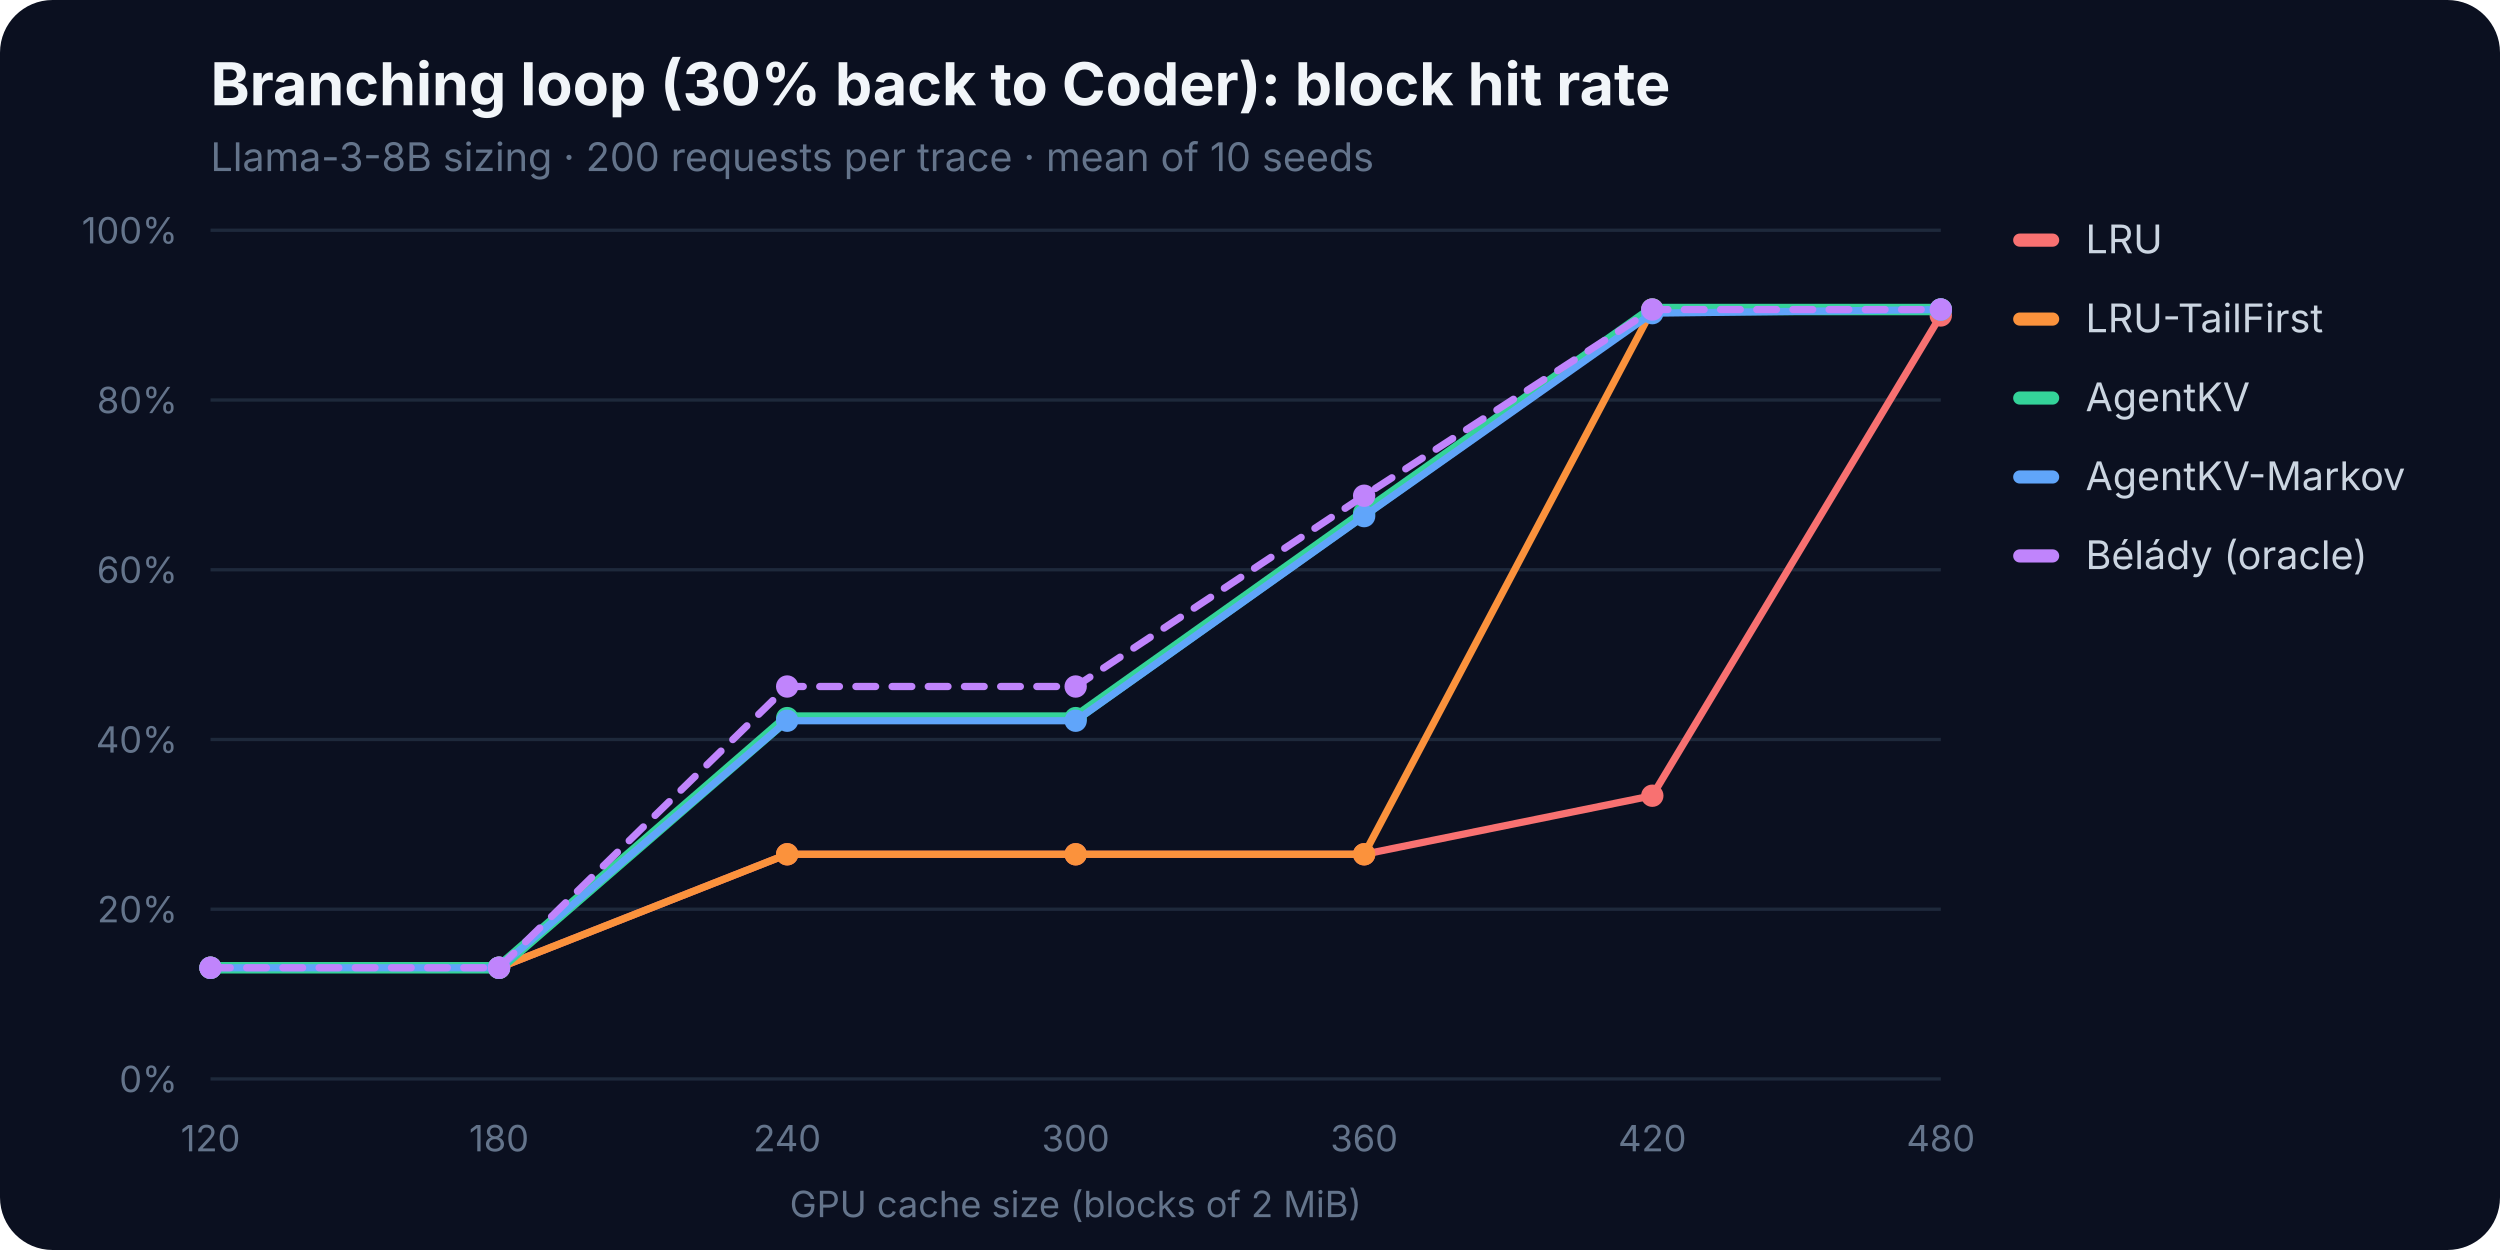
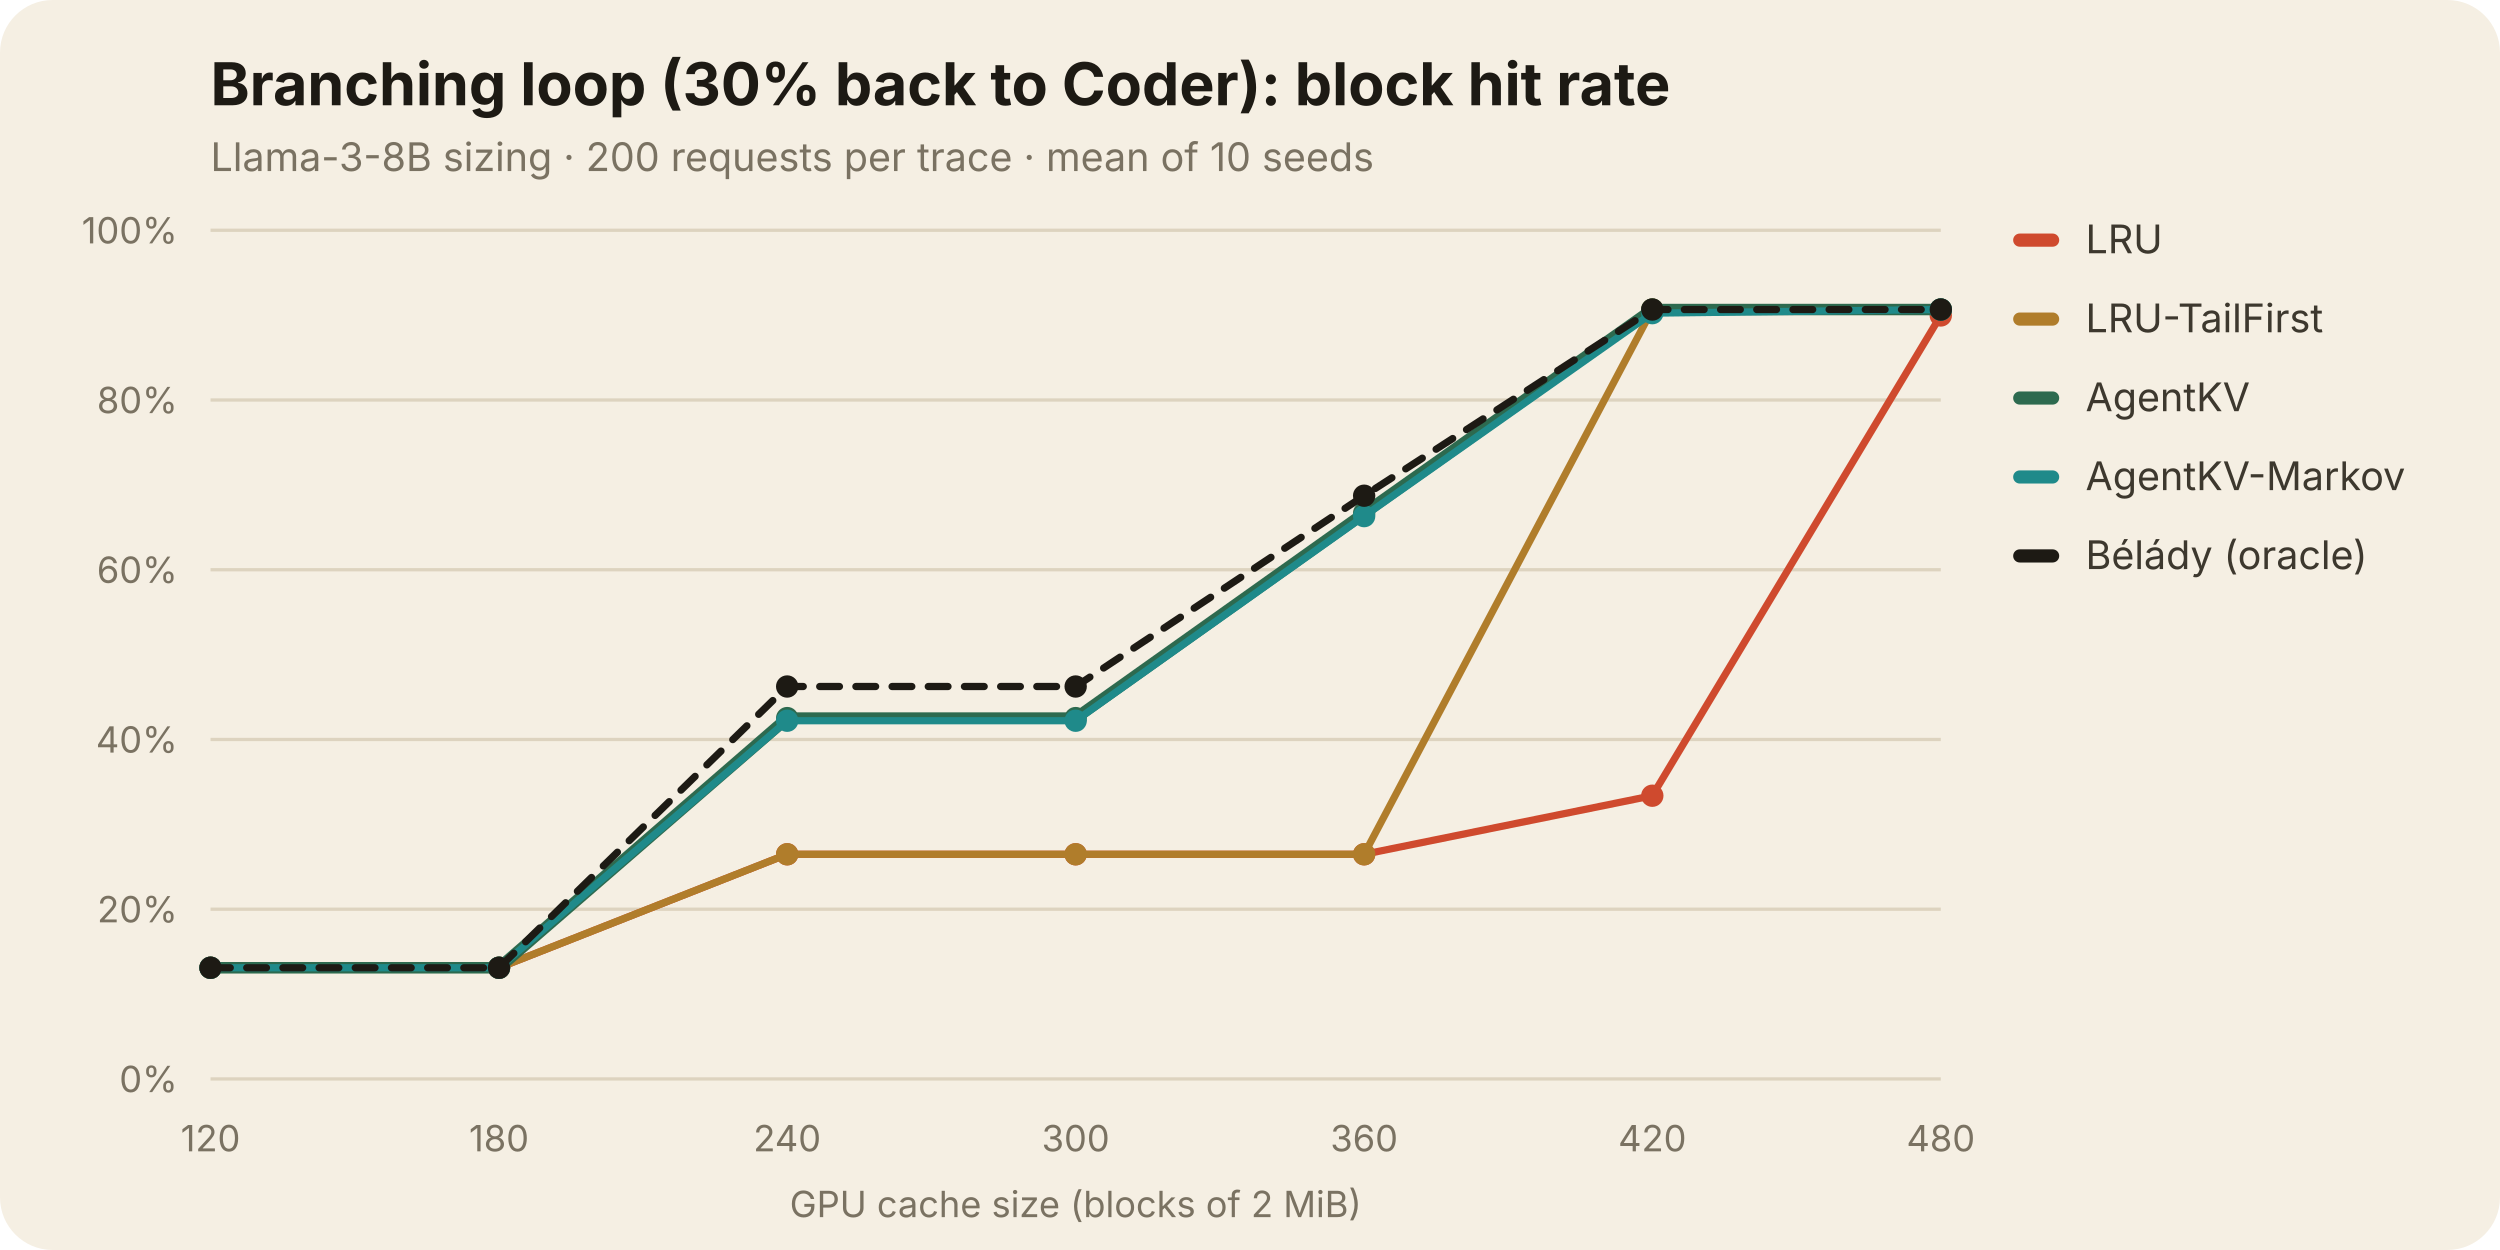
<svg xmlns="http://www.w3.org/2000/svg" viewBox="0 0 760 380" width="760" height="380" font-family="Inter,Segoe UI,Helvetica,Arial,sans-serif">
-   <rect width="760" height="380" rx="16" fill="#0b1020" />
-   <text x="64" y="32" fill="#f1f5f9" font-size="18" font-weight="700">Branching loop (30% back to Coder): block hit rate</text>
-   <text x="64" y="52" fill="#64748b" font-size="12">Llama-3-8B sizing · 200 requests per trace · mean of 10 seeds</text>
-   <line x1="64" y1="328.0" x2="590" y2="328.0" stroke="#1e293b" />
-   <text x="54" y="332.0" fill="#64748b" font-size="11" text-anchor="end">0%</text>
-   <line x1="64" y1="276.4" x2="590" y2="276.4" stroke="#1e293b" />
-   <text x="54" y="280.4" fill="#64748b" font-size="11" text-anchor="end">20%</text>
-   <line x1="64" y1="224.8" x2="590" y2="224.8" stroke="#1e293b" />
-   <text x="54" y="228.8" fill="#64748b" font-size="11" text-anchor="end">40%</text>
-   <line x1="64" y1="173.2" x2="590" y2="173.2" stroke="#1e293b" />
-   <text x="54" y="177.2" fill="#64748b" font-size="11" text-anchor="end">60%</text>
-   <line x1="64" y1="121.6" x2="590" y2="121.6" stroke="#1e293b" />
-   <text x="54" y="125.6" fill="#64748b" font-size="11" text-anchor="end">80%</text>
-   <line x1="64" y1="70.0" x2="590" y2="70.0" stroke="#1e293b" />
-   <text x="54" y="74.0" fill="#64748b" font-size="11" text-anchor="end">100%</text>
-   <text x="64.0" y="350" fill="#64748b" font-size="11" text-anchor="middle">120</text>
-   <text x="151.7" y="350" fill="#64748b" font-size="11" text-anchor="middle">180</text>
-   <text x="239.3" y="350" fill="#64748b" font-size="11" text-anchor="middle">240</text>
-   <text x="327.0" y="350" fill="#64748b" font-size="11" text-anchor="middle">300</text>
-   <text x="414.7" y="350" fill="#64748b" font-size="11" text-anchor="middle">360</text>
-   <text x="502.3" y="350" fill="#64748b" font-size="11" text-anchor="middle">420</text>
-   <text x="590.0" y="350" fill="#64748b" font-size="11" text-anchor="middle">480</text>
-   <text x="327.0" y="370" fill="#64748b" font-size="11" text-anchor="middle">GPU cache size (blocks of 2 MiB)</text>
-   <polyline points="64.0,294.2 151.7,294.2 239.3,259.7 327.0,259.7 414.7,259.7 502.3,241.9 590.0,95.9" fill="none" stroke="#f87171" stroke-width="2.2" stroke-linejoin="round" stroke-linecap="round" />
-   <circle cx="64.0" cy="294.2" r="3.4" fill="#f87171" />
-   <circle cx="151.7" cy="294.2" r="3.4" fill="#f87171" />
-   <circle cx="239.3" cy="259.7" r="3.4" fill="#f87171" />
-   <circle cx="327.0" cy="259.7" r="3.4" fill="#f87171" />
-   <circle cx="414.7" cy="259.7" r="3.4" fill="#f87171" />
-   <circle cx="502.3" cy="241.9" r="3.4" fill="#f87171" />
-   <circle cx="590.0" cy="95.9" r="3.4" fill="#f87171" />
-   <rect x="612" y="71" width="14" height="4" rx="2" fill="#f87171" />
-   <text x="634" y="77" fill="#cbd5e1" font-size="12">LRU</text>
-   <polyline points="64.0,294.2 151.7,294.2 239.3,259.7 327.0,259.7 414.7,259.7 502.3,94.1 590.0,94.1" fill="none" stroke="#fb923c" stroke-width="2.2" stroke-linejoin="round" stroke-linecap="round" />
-   <circle cx="64.0" cy="294.2" r="3.4" fill="#fb923c" />
-   <circle cx="151.7" cy="294.2" r="3.4" fill="#fb923c" />
-   <circle cx="239.3" cy="259.7" r="3.4" fill="#fb923c" />
-   <circle cx="327.0" cy="259.7" r="3.4" fill="#fb923c" />
-   <circle cx="414.7" cy="259.7" r="3.4" fill="#fb923c" />
-   <circle cx="502.3" cy="94.1" r="3.4" fill="#fb923c" />
-   <circle cx="590.0" cy="94.1" r="3.4" fill="#fb923c" />
-   <rect x="612" y="95" width="14" height="4" rx="2" fill="#fb923c" />
-   <text x="634" y="101" fill="#cbd5e1" font-size="12">LRU-TailFirst</text>
-   <polyline points="64.0,294.2 151.7,294.2 239.3,218.3 327.0,218.3 414.7,156.0 502.3,94.1 590.0,94.1" fill="none" stroke="#34d399" stroke-width="3.5" stroke-linejoin="round" stroke-linecap="round" />
-   <circle cx="64.0" cy="294.2" r="3.4" fill="#34d399" />
-   <circle cx="151.7" cy="294.2" r="3.4" fill="#34d399" />
-   <circle cx="239.3" cy="218.3" r="3.4" fill="#34d399" />
-   <circle cx="327.0" cy="218.3" r="3.4" fill="#34d399" />
-   <circle cx="414.7" cy="156.0" r="3.4" fill="#34d399" />
-   <circle cx="502.3" cy="94.1" r="3.4" fill="#34d399" />
-   <circle cx="590.0" cy="94.1" r="3.4" fill="#34d399" />
-   <rect x="612" y="119" width="14" height="4" rx="2" fill="#34d399" />
-   <text x="634" y="125" fill="#cbd5e1" font-size="12">AgentKV</text>
-   <polyline points="64.0,294.2 151.7,294.2 239.3,219.1 327.0,219.1 414.7,156.9 502.3,95.2 590.0,94.1" fill="none" stroke="#60a5fa" stroke-width="2.2" stroke-linejoin="round" stroke-linecap="round" />
-   <circle cx="64.0" cy="294.2" r="3.4" fill="#60a5fa" />
-   <circle cx="151.7" cy="294.2" r="3.4" fill="#60a5fa" />
-   <circle cx="239.3" cy="219.1" r="3.4" fill="#60a5fa" />
-   <circle cx="327.0" cy="219.1" r="3.4" fill="#60a5fa" />
-   <circle cx="414.7" cy="156.9" r="3.4" fill="#60a5fa" />
-   <circle cx="502.3" cy="95.2" r="3.4" fill="#60a5fa" />
-   <circle cx="590.0" cy="94.1" r="3.4" fill="#60a5fa" />
-   <rect x="612" y="143" width="14" height="4" rx="2" fill="#60a5fa" />
-   <text x="634" y="149" fill="#cbd5e1" font-size="12">AgentKV-Markov</text>
-   <polyline points="64.0,294.2 151.7,294.2 239.3,208.7 327.0,208.7 414.7,150.7 502.3,94.1 590.0,94.1" fill="none" stroke="#c084fc" stroke-width="2.2" stroke-linejoin="round" stroke-linecap="round" stroke-dasharray="6 5" />
-   <circle cx="64.0" cy="294.2" r="3.4" fill="#c084fc" />
-   <circle cx="151.7" cy="294.2" r="3.4" fill="#c084fc" />
-   <circle cx="239.3" cy="208.7" r="3.4" fill="#c084fc" />
-   <circle cx="327.0" cy="208.7" r="3.4" fill="#c084fc" />
-   <circle cx="414.7" cy="150.7" r="3.4" fill="#c084fc" />
-   <circle cx="502.3" cy="94.1" r="3.4" fill="#c084fc" />
-   <circle cx="590.0" cy="94.1" r="3.4" fill="#c084fc" />
-   <rect x="612" y="167" width="14" height="4" rx="2" fill="#c084fc" />
-   <text x="634" y="173" fill="#cbd5e1" font-size="12">Bélády (oracle)</text>
+   <rect width="760" height="380" rx="16" fill="#f5efe3" />
+   <text x="64" y="32" fill="#1d1a14" font-size="18" font-weight="700">Branching loop (30% back to Coder): block hit rate</text>
+   <text x="64" y="52" fill="#7a7262" font-size="12">Llama-3-8B sizing · 200 requests per trace · mean of 10 seeds</text>
+   <line x1="64" y1="328.0" x2="590" y2="328.0" stroke="#ddd3bf" />
+   <text x="54" y="332.0" fill="#7a7262" font-size="11" text-anchor="end">0%</text>
+   <line x1="64" y1="276.4" x2="590" y2="276.4" stroke="#ddd3bf" />
+   <text x="54" y="280.4" fill="#7a7262" font-size="11" text-anchor="end">20%</text>
+   <line x1="64" y1="224.8" x2="590" y2="224.8" stroke="#ddd3bf" />
+   <text x="54" y="228.8" fill="#7a7262" font-size="11" text-anchor="end">40%</text>
+   <line x1="64" y1="173.2" x2="590" y2="173.2" stroke="#ddd3bf" />
+   <text x="54" y="177.2" fill="#7a7262" font-size="11" text-anchor="end">60%</text>
+   <line x1="64" y1="121.6" x2="590" y2="121.6" stroke="#ddd3bf" />
+   <text x="54" y="125.6" fill="#7a7262" font-size="11" text-anchor="end">80%</text>
+   <line x1="64" y1="70.0" x2="590" y2="70.0" stroke="#ddd3bf" />
+   <text x="54" y="74.0" fill="#7a7262" font-size="11" text-anchor="end">100%</text>
+   <text x="64.0" y="350" fill="#7a7262" font-size="11" text-anchor="middle">120</text>
+   <text x="151.7" y="350" fill="#7a7262" font-size="11" text-anchor="middle">180</text>
+   <text x="239.3" y="350" fill="#7a7262" font-size="11" text-anchor="middle">240</text>
+   <text x="327.0" y="350" fill="#7a7262" font-size="11" text-anchor="middle">300</text>
+   <text x="414.7" y="350" fill="#7a7262" font-size="11" text-anchor="middle">360</text>
+   <text x="502.3" y="350" fill="#7a7262" font-size="11" text-anchor="middle">420</text>
+   <text x="590.0" y="350" fill="#7a7262" font-size="11" text-anchor="middle">480</text>
+   <text x="327.0" y="370" fill="#7a7262" font-size="11" text-anchor="middle">GPU cache size (blocks of 2 MiB)</text>
+   <polyline points="64.0,294.2 151.7,294.2 239.3,259.7 327.0,259.7 414.7,259.7 502.3,241.9 590.0,95.9" fill="none" stroke="#cf4a2e" stroke-width="2.2" stroke-linejoin="round" stroke-linecap="round" />
+   <circle cx="64.0" cy="294.2" r="3.4" fill="#cf4a2e" />
+   <circle cx="151.7" cy="294.2" r="3.4" fill="#cf4a2e" />
+   <circle cx="239.3" cy="259.7" r="3.4" fill="#cf4a2e" />
+   <circle cx="327.0" cy="259.7" r="3.4" fill="#cf4a2e" />
+   <circle cx="414.7" cy="259.7" r="3.4" fill="#cf4a2e" />
+   <circle cx="502.3" cy="241.9" r="3.4" fill="#cf4a2e" />
+   <circle cx="590.0" cy="95.9" r="3.4" fill="#cf4a2e" />
+   <rect x="612" y="71" width="14" height="4" rx="2" fill="#cf4a2e" />
+   <text x="634" y="77" fill="#3d382e" font-size="12">LRU</text>
+   <polyline points="64.0,294.2 151.7,294.2 239.3,259.7 327.0,259.7 414.7,259.7 502.3,94.1 590.0,94.1" fill="none" stroke="#b07d2b" stroke-width="2.2" stroke-linejoin="round" stroke-linecap="round" />
+   <circle cx="64.0" cy="294.2" r="3.4" fill="#b07d2b" />
+   <circle cx="151.7" cy="294.2" r="3.4" fill="#b07d2b" />
+   <circle cx="239.3" cy="259.7" r="3.4" fill="#b07d2b" />
+   <circle cx="327.0" cy="259.7" r="3.4" fill="#b07d2b" />
+   <circle cx="414.7" cy="259.7" r="3.4" fill="#b07d2b" />
+   <circle cx="502.3" cy="94.1" r="3.4" fill="#b07d2b" />
+   <circle cx="590.0" cy="94.1" r="3.4" fill="#b07d2b" />
+   <rect x="612" y="95" width="14" height="4" rx="2" fill="#b07d2b" />
+   <text x="634" y="101" fill="#3d382e" font-size="12">LRU-TailFirst</text>
+   <polyline points="64.0,294.2 151.7,294.2 239.3,218.3 327.0,218.3 414.7,156.0 502.3,94.1 590.0,94.1" fill="none" stroke="#2d6a4f" stroke-width="3.5" stroke-linejoin="round" stroke-linecap="round" />
+   <circle cx="64.0" cy="294.2" r="3.4" fill="#2d6a4f" />
+   <circle cx="151.7" cy="294.2" r="3.4" fill="#2d6a4f" />
+   <circle cx="239.3" cy="218.3" r="3.4" fill="#2d6a4f" />
+   <circle cx="327.0" cy="218.3" r="3.4" fill="#2d6a4f" />
+   <circle cx="414.7" cy="156.0" r="3.4" fill="#2d6a4f" />
+   <circle cx="502.3" cy="94.1" r="3.4" fill="#2d6a4f" />
+   <circle cx="590.0" cy="94.1" r="3.4" fill="#2d6a4f" />
+   <rect x="612" y="119" width="14" height="4" rx="2" fill="#2d6a4f" />
+   <text x="634" y="125" fill="#3d382e" font-size="12">AgentKV</text>
+   <polyline points="64.0,294.2 151.7,294.2 239.3,219.1 327.0,219.1 414.7,156.9 502.3,95.2 590.0,94.1" fill="none" stroke="#1f8a8a" stroke-width="2.2" stroke-linejoin="round" stroke-linecap="round" />
+   <circle cx="64.0" cy="294.2" r="3.4" fill="#1f8a8a" />
+   <circle cx="151.7" cy="294.2" r="3.4" fill="#1f8a8a" />
+   <circle cx="239.3" cy="219.1" r="3.4" fill="#1f8a8a" />
+   <circle cx="327.0" cy="219.1" r="3.4" fill="#1f8a8a" />
+   <circle cx="414.7" cy="156.9" r="3.4" fill="#1f8a8a" />
+   <circle cx="502.3" cy="95.2" r="3.4" fill="#1f8a8a" />
+   <circle cx="590.0" cy="94.1" r="3.4" fill="#1f8a8a" />
+   <rect x="612" y="143" width="14" height="4" rx="2" fill="#1f8a8a" />
+   <text x="634" y="149" fill="#3d382e" font-size="12">AgentKV-Markov</text>
+   <polyline points="64.0,294.2 151.7,294.2 239.3,208.7 327.0,208.7 414.7,150.7 502.3,94.1 590.0,94.1" fill="none" stroke="#1d1a14" stroke-width="2.2" stroke-linejoin="round" stroke-linecap="round" stroke-dasharray="6 5" />
+   <circle cx="64.0" cy="294.2" r="3.4" fill="#1d1a14" />
+   <circle cx="151.7" cy="294.2" r="3.4" fill="#1d1a14" />
+   <circle cx="239.3" cy="208.7" r="3.4" fill="#1d1a14" />
+   <circle cx="327.0" cy="208.7" r="3.4" fill="#1d1a14" />
+   <circle cx="414.7" cy="150.7" r="3.4" fill="#1d1a14" />
+   <circle cx="502.3" cy="94.1" r="3.4" fill="#1d1a14" />
+   <circle cx="590.0" cy="94.1" r="3.4" fill="#1d1a14" />
+   <rect x="612" y="167" width="14" height="4" rx="2" fill="#1d1a14" />
+   <text x="634" y="173" fill="#3d382e" font-size="12">Bélády (oracle)</text>
</svg>
